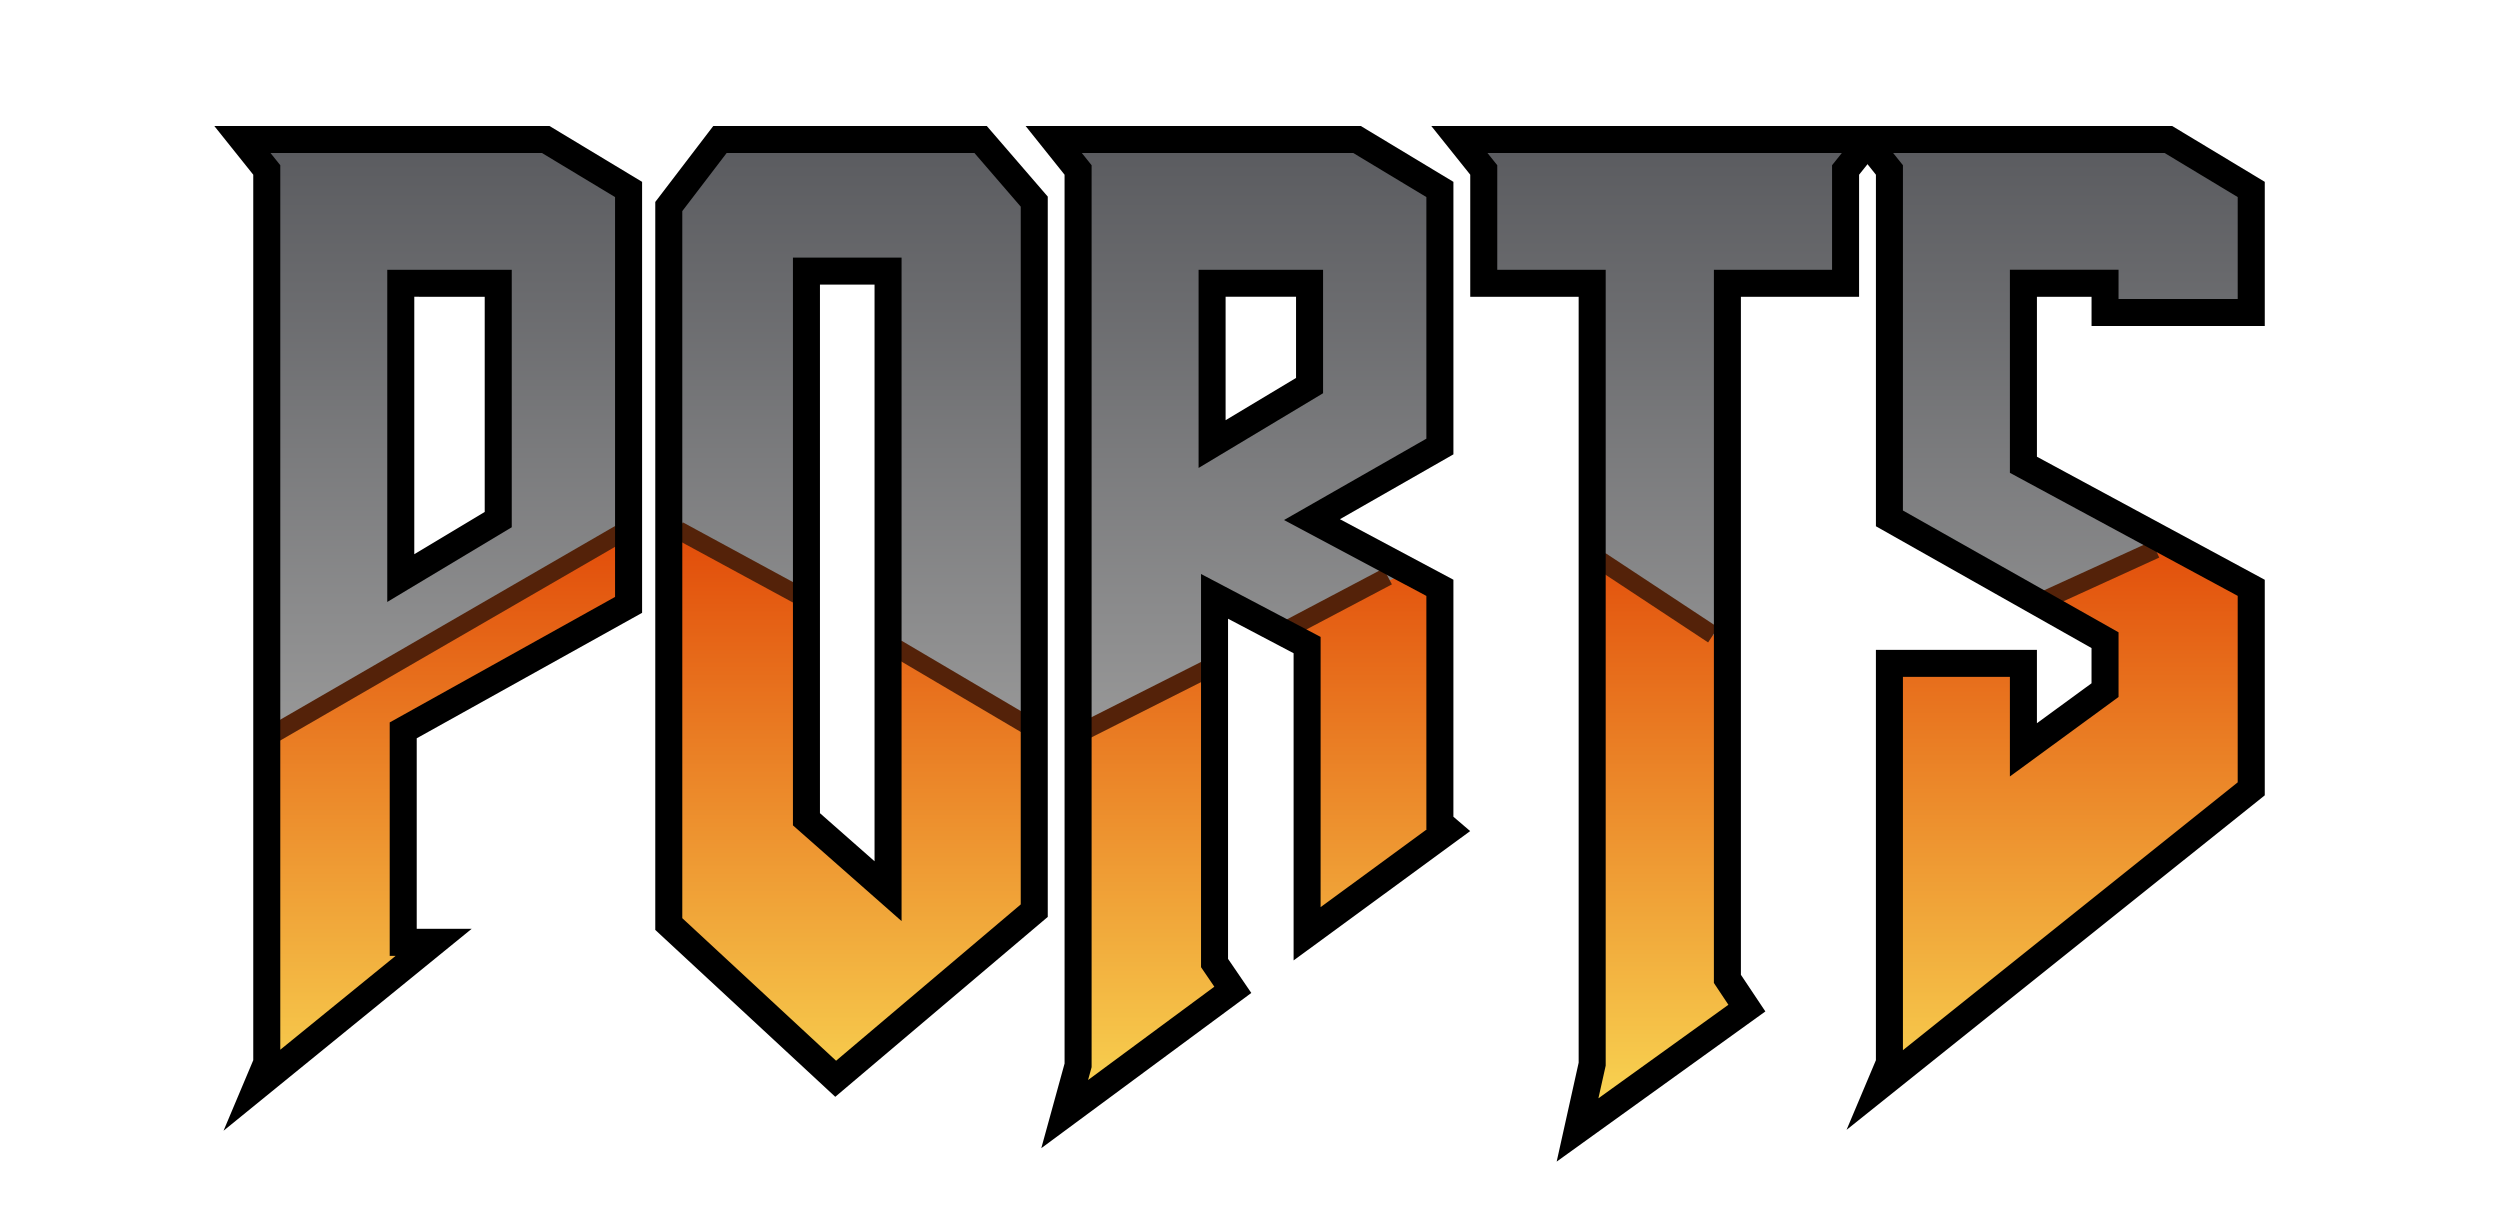
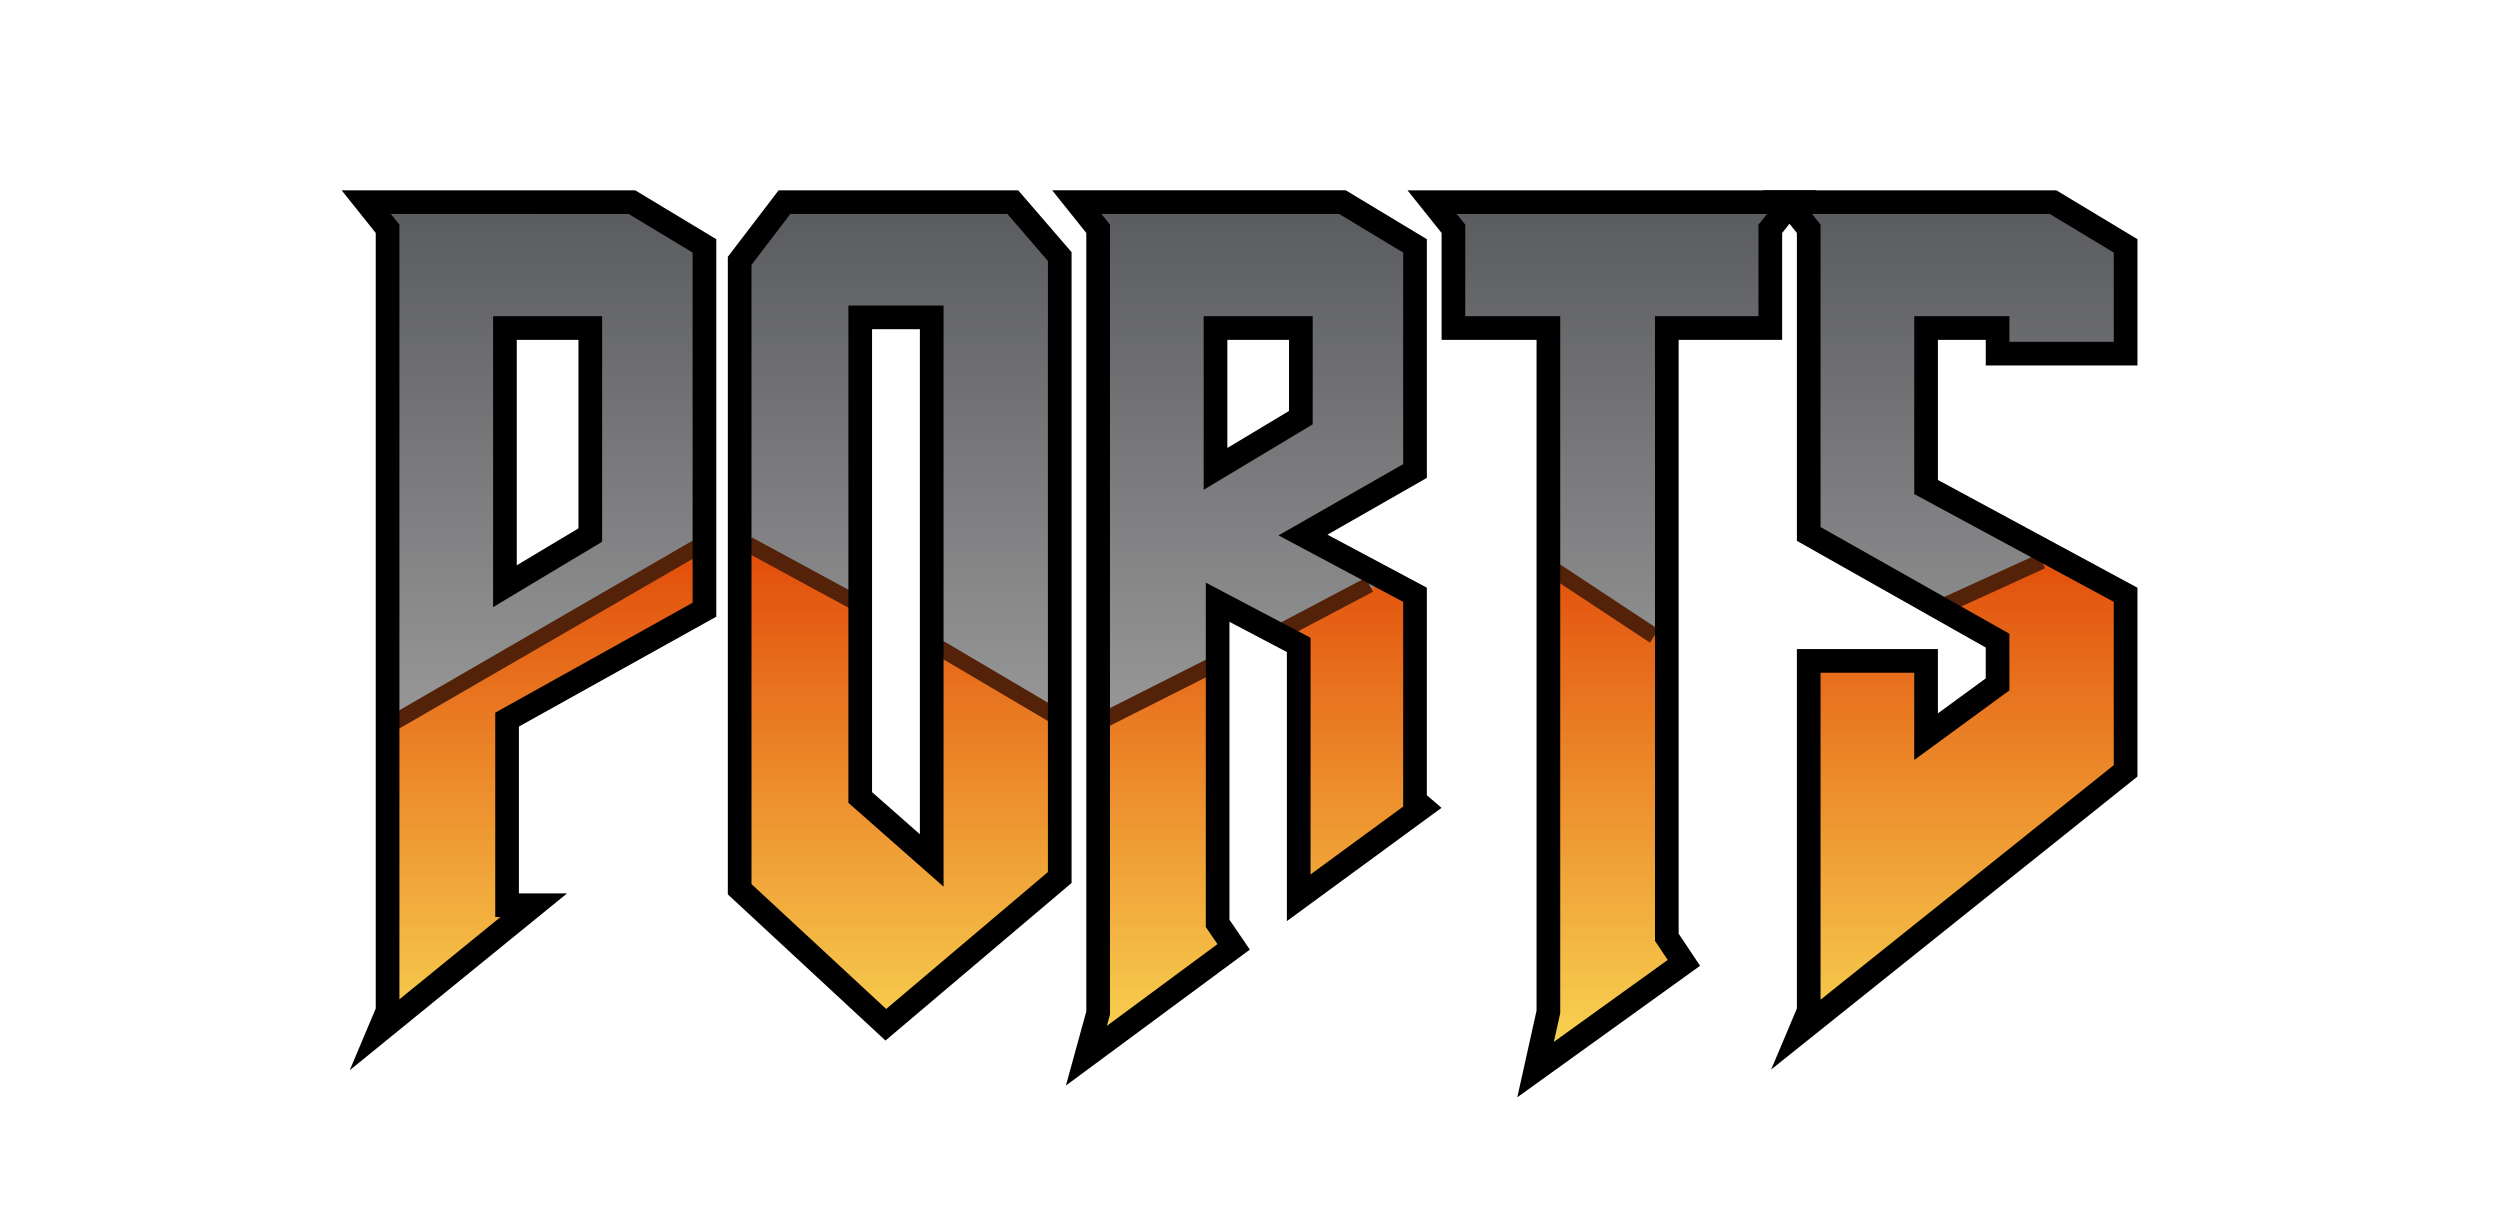
<svg xmlns="http://www.w3.org/2000/svg" version="1.1" id="Layer_1" x="0px" y="0px" width="300.295" height="146.395" viewBox="169.102 12.001 300.295 146.395" enable-background="new 169.102 12.001 246.295 124.395" xml:space="preserve">
  <defs id="defs99" />
-   <linearGradient id="SVGID_1_" gradientUnits="userSpaceOnUse" x1="-458.33" y1="157.156" x2="-458.33" y2="230.72" gradientTransform="matrix(1,0,0,-1,679.7451,260.9744)">
+   <linearGradient id="SVGID_1_" gradientUnits="userSpaceOnUse" x1="-458.33" y1="157.156" x2="-458.33" y2="230.72" gradientTransform="matrix(0.8758215,0,0,-0.8758215,634.8234,239.6603)">
    <stop offset="0" style="stop-color:#9B9B9B" id="stop2" />
    <stop offset="1" style="stop-color:#5B5C60" id="stop4" />
  </linearGradient>
-   <path d="m 199.978,143 1.17,-2.779 V 32.96 l -2.926,-3.659 h 36.438 l 9.95,6 v 49.898 l -27.071,15.071 v 25.462 h 3.659 z m 17.267,-61.02 11.707,-7.023 v -28.389 h -11.707 z" id="path7" style="fill:url(#SVGID_1_)" />
-   <linearGradient id="SVGID_2_" gradientUnits="userSpaceOnUse" x1="-408.358" y1="157.156" x2="-408.358" y2="230.72" gradientTransform="matrix(1,0,0,-1,679.7451,260.9744)">
+   <path d="m 214.633,136.335 1.025,-2.434 V 39.96 l -2.563,-3.205 h 31.913 l 8.714,5.255 v 43.702 l -23.709,13.2 v 22.3 h 3.205 z m 15.123,-53.443 10.253,-6.151 V 51.878 h -10.253 z" id="path7" style="fill:url(#SVGID_1_);stroke-width:0.876" />
+   <linearGradient id="SVGID_2_" gradientUnits="userSpaceOnUse" x1="-408.358" y1="157.156" x2="-408.358" y2="230.72" gradientTransform="matrix(0.8758215,0,0,-0.8758215,634.8234,239.6603)">
    <stop offset="0" style="stop-color:#9B9B9B" id="stop9" />
    <stop offset="1" style="stop-color:#5B5C60" id="stop11" />
  </linearGradient>
-   <path d="m 286.897,29.301 6.439,7.463 v 85.166 l -23.852,20.192 -20.047,-18.585 V 37.349 l 6.146,-8.048 z m -20.925,15.804 v 65.848 l 9.805,8.634 V 45.104 Z" id="path14" style="fill:url(#SVGID_2_)" />
-   <linearGradient id="SVGID_3_" gradientUnits="userSpaceOnUse" x1="-360.363" y1="157.156" x2="-360.363" y2="230.72" gradientTransform="matrix(1,0,0,-1,679.7451,260.9744)">
+   <path d="m 290.759,36.755 5.639,6.536 V 117.882 L 275.508,135.566 257.95,119.289 V 43.804 l 5.383,-7.049 z m -18.327,13.841 v 57.671 l 8.587,7.562 V 50.596 Z" id="path14" style="fill:url(#SVGID_2_);stroke-width:0.876" />
+   <linearGradient id="SVGID_3_" gradientUnits="userSpaceOnUse" x1="-360.363" y1="157.156" x2="-360.363" y2="230.72" gradientTransform="matrix(0.8758215,0,0,-0.8758215,634.8234,239.6603)">
    <stop offset="0" style="stop-color:#9B9B9B" id="stop16" />
    <stop offset="1" style="stop-color:#5B5C60" id="stop18" />
  </linearGradient>
-   <path d="M 298.602,140.513 V 32.96 l -2.926,-3.659 h 36.436 l 9.95,6 v 30.876 l -15.364,8.78 15.364,8.193 v 28.242 l 1.025,0.879 -16.975,12.437 V 90.028 l -11.12,-5.854 v 44.046 l 2.195,3.22 -20.196,14.926 z m 16.096,-74.629 11.706,-7.024 v -12.292 h -11.706 z" id="path21" style="fill:url(#SVGID_3_)" />
-   <linearGradient id="SVGID_4_" gradientUnits="userSpaceOnUse" x1="-310.685" y1="157.156" x2="-310.685" y2="230.72" gradientTransform="matrix(1,0,0,-1,679.7451,260.9744)">
+   <path d="M 301.01,134.157 V 39.96 l -2.563,-3.205 h 31.911 l 8.714,5.255 v 27.042 l -13.456,7.69 13.456,7.176 v 24.735 l 0.898,0.77 -14.867,10.893 V 89.941 l -9.739,-5.127 v 38.577 l 1.922,2.82 -17.688,13.073 z m 14.097,-65.362 10.252,-6.152 V 51.878 h -10.252 z" id="path21" style="fill:url(#SVGID_3_);stroke-width:0.876" />
+   <linearGradient id="SVGID_4_" gradientUnits="userSpaceOnUse" x1="-310.685" y1="157.156" x2="-310.685" y2="230.72" gradientTransform="matrix(0.8758215,0,0,-0.8758215,634.8234,239.6603)">
    <stop offset="0" style="stop-color:#9B9B9B" id="stop23" />
    <stop offset="1" style="stop-color:#5B5C60" id="stop25" />
  </linearGradient>
-   <path d="m 360.353,46.568 h -13.024 v -13.609 l -2.926,-3.659 h 49.313 l -2.926,3.659 v 13.609 h -14.196 v 83.553 l 2.342,3.513 -20.341,14.633 1.756,-7.902 V 46.568 Z" id="path28" style="fill:url(#SVGID_4_)" />
-   <linearGradient id="SVGID_5_" gradientUnits="userSpaceOnUse" x1="-263.422" y1="157.156" x2="-263.422" y2="230.72" gradientTransform="matrix(1,0,0,-1,679.7451,260.9744)">
+   <path d="m 355.093,51.878 h -11.407 V 39.959 l -2.563,-3.205 h 43.189 l -2.563,3.205 v 11.919 h -12.433 v 73.178 l 2.051,3.077 -17.815,12.816 1.538,-6.921 V 51.878 Z" id="path28" style="fill:url(#SVGID_4_);stroke-width:0.876" />
+   <linearGradient id="SVGID_5_" gradientUnits="userSpaceOnUse" x1="-263.422" y1="157.156" x2="-263.422" y2="230.72" gradientTransform="matrix(0.8758215,0,0,-0.8758215,634.8234,239.6603)">
    <stop offset="0" style="stop-color:#9B9B9B" id="stop30" />
    <stop offset="1" style="stop-color:#5B5C60" id="stop32" />
  </linearGradient>
-   <path d="m 429.565,29.301 9.951,6 v 14.78 h -17.56 v -3.512 h -9.805 v 21.803 l 27.364,14.778 v 24.146 l -44.632,35.704 1.172,-2.779 V 92.223 h 16.096 v 10.39 l 9.805,-7.17 v -6 l -25.899,-14.634 v -41.849 l -2.928,-3.659 z" id="path35" style="fill:url(#SVGID_5_)" />
-   <linearGradient id="SVGID_6_" gradientUnits="userSpaceOnUse" x1="-457.471" y1="112.858" x2="-457.471" y2="189.396" gradientTransform="matrix(1,0,0,-1,679.7451,260.9744)">
+   <path d="m 415.71,36.755 8.715,5.255 v 12.945 h -15.379 v -3.076 h -8.587 v 19.096 l 23.966,12.943 v 21.148 l -39.09,31.27 1.026,-2.434 V 91.864 h 14.097 v 9.1 l 8.587,-6.28 V 89.429 L 386.363,76.612 V 39.96 l -2.564,-3.205 z" id="path35" style="fill:url(#SVGID_5_);stroke-width:0.876" />
+   <linearGradient id="SVGID_6_" gradientUnits="userSpaceOnUse" x1="-457.471" y1="112.858" x2="-457.471" y2="189.396" gradientTransform="matrix(0.8758215,0,0,-0.8758215,634.8234,239.6603)">
    <stop offset="0" style="stop-color:#F9DA55" id="stop37" />
    <stop offset="1" style="stop-color:#E04305" id="stop39" />
  </linearGradient>
-   <path d="m 244.59,75.455 v 9.688 l -27.072,15.071 v 25.461 h 3.659 l -21.218,17.268 1.171,-2.779 v -39.828" id="path42" style="fill:url(#SVGID_6_)" />
-   <linearGradient id="SVGID_7_" gradientUnits="userSpaceOnUse" x1="-408.378" y1="112.859" x2="-408.378" y2="189.396" gradientTransform="matrix(1,0,0,-1,679.7451,260.9744)">
+   <path d="m 253.705,77.178 v 8.485 l -23.71,13.2 v 22.299 h 3.205 l -18.583,15.124 1.026,-2.434 V 98.969" id="path42" style="fill:url(#SVGID_6_);stroke-width:0.876" />
+   <linearGradient id="SVGID_7_" gradientUnits="userSpaceOnUse" x1="-408.378" y1="112.859" x2="-408.378" y2="189.396" gradientTransform="matrix(0.8758215,0,0,-0.8758215,634.8234,239.6603)">
    <stop offset="0" style="stop-color:#F9DA55" id="stop44" />
    <stop offset="1" style="stop-color:#E04305" id="stop46" />
  </linearGradient>
-   <path d="m 293.317,99.254 v 22.616 l -23.852,20.193 -20.047,-18.585 V 75.004 l 16.535,9.014 v 26.877 l 9.804,8.634 V 89.61 Z" id="path49" style="fill:url(#SVGID_7_)" />
-   <linearGradient id="SVGID_8_" gradientUnits="userSpaceOnUse" x1="-359.724" y1="112.858" x2="-359.724" y2="189.398" gradientTransform="matrix(1,0,0,-1,679.7451,260.9744)">
+   <path d="m 296.381,98.022 v 19.808 l -20.89,17.685 -17.558,-16.277 V 76.783 l 14.482,7.895 v 23.54 l 8.587,7.562 V 89.575 Z" id="path49" style="fill:url(#SVGID_7_);stroke-width:0.876" />
+   <linearGradient id="SVGID_8_" gradientUnits="userSpaceOnUse" x1="-359.724" y1="112.858" x2="-359.724" y2="189.398" gradientTransform="matrix(0.8758215,0,0,-0.8758215,634.8234,239.6603)">
    <stop offset="0" style="stop-color:#F9DA55" id="stop51" />
    <stop offset="1" style="stop-color:#E04305" id="stop53" />
  </linearGradient>
-   <path d="m 314.972,92.042 v 36.121 l 2.195,3.219 -20.193,14.927 1.609,-5.853 V 99.795 m 39.232,-18.957 4.229,2.256 v 28.241 l 1.025,0.878 -16.976,12.438 V 89.971 l -3.292,-1.732" id="path56" style="fill:url(#SVGID_8_)" />
-   <linearGradient id="SVGID_9_" gradientUnits="userSpaceOnUse" x1="-310.997" y1="112.859" x2="-310.997" y2="189.396" gradientTransform="matrix(1,0,0,-1,679.7451,260.9744)">
+   <path d="m 315.347,91.705 v 31.636 l 1.922,2.819 -17.685,13.073 1.409,-5.126 V 98.496 m 34.36,-16.603 3.704,1.976 V 108.603 l 0.898,0.769 -14.868,10.893 V 89.891 l -2.883,-1.517" id="path56" style="fill:url(#SVGID_8_);stroke-width:0.876" />
+   <linearGradient id="SVGID_9_" gradientUnits="userSpaceOnUse" x1="-310.997" y1="112.859" x2="-310.997" y2="189.396" gradientTransform="matrix(0.8758215,0,0,-0.8758215,634.8234,239.6603)">
    <stop offset="0" style="stop-color:#F9DA55" id="stop58" />
    <stop offset="1" style="stop-color:#E04305" id="stop60" />
  </linearGradient>
-   <path d="m 376.578,89.338 v 40.727 l 2.341,3.512 -20.34,14.633 1.756,-7.902 V 79.152" id="path63" style="fill:url(#SVGID_9_)" />
-   <linearGradient id="SVGID_10_" gradientUnits="userSpaceOnUse" x1="-262.562" y1="112.858" x2="-262.562" y2="189.397" gradientTransform="matrix(1,0,0,-1,679.7451,260.9744)">
+   <path d="m 369.303,89.337 v 35.67 l 2.05,3.076 -17.814,12.816 1.538,-6.921 V 80.416" id="path63" style="fill:url(#SVGID_9_);stroke-width:0.876" />
+   <linearGradient id="SVGID_10_" gradientUnits="userSpaceOnUse" x1="-262.562" y1="112.858" x2="-262.562" y2="189.397" gradientTransform="matrix(0.8758215,0,0,-0.8758215,634.8234,239.6603)">
    <stop offset="0" style="stop-color:#F9DA55" id="stop65" />
    <stop offset="1" style="stop-color:#E04305" id="stop67" />
  </linearGradient>
-   <path d="m 429.639,77.768 9.859,5.326 v 24.145 l -44.632,35.704 1.171,-2.779 V 92.166 h 16.096 v 10.391 l 9.805,-7.171 v -5.999 l -8.329,-4.708" id="path70" style="fill:url(#SVGID_10_)" />
-   <polygon points="176.986,85.834 175.901,83.96 217.281,60.023 218.364,61.898 " id="polygon72" style="fill:#542209" transform="translate(25.74512,15.13454)" />
-   <polygon points="239.693,69.834 224.338,61.506 225.372,59.604 240.721,67.934 " id="polygon74" style="fill:#542209" transform="translate(25.74512,15.13454)" />
-   <polygon points="266.36,85.018 250.54,75.686 251.64,73.821 267.461,83.153 " id="polygon76" style="fill:#542209" transform="translate(25.74512,15.13454)" />
-   <polygon points="273.89,85.727 272.914,83.797 288.465,75.953 289.441,77.885 " id="polygon78" style="fill:#542209" transform="translate(25.74512,15.13454)" />
-   <polygon points="298.246,73.549 297.238,71.634 309.542,65.143 310.551,67.059 " id="polygon80" style="fill:#542209" transform="translate(25.74512,15.13454)" />
-   <polygon points="348.532,74.035 335.008,65.109 336.201,63.305 349.724,72.229 " id="polygon82" style="fill:#542209" transform="translate(25.74512,15.13454)" />
-   <polygon points="388.793,70.195 387.895,68.225 401.821,61.869 402.721,63.839 " id="polygon84" style="fill:#542209" transform="translate(25.74512,15.13454)" />
-   <path d="M 199.523,139.352 V 32.987 l -4.677,-5.849 h 40.263 l 11.12,6.705 v 51.77 l -27.071,15.07 v 22.886 h 6.599 l -24.756,20.146 -5.048,4.107 z m 1.949,3.735 -1.496,-0.629 z m 1.298,-111.24 V 138.091 l 13.857,-11.277 h -0.714 V 98.776 l 27.068,-15.072 v -48.03 l -8.775,-5.291 -32.612,-0.002 z m 12.85,12.558 h 14.953 v 30.929 l -12.496,7.495 -0.835,-1.391 0.835,1.391 -2.458,1.479 v -39.903 z m 3.245,34.167 8.46,-5.075 v -25.847 l -8.46,-0.002 z" id="path86" />
-   <path d="M 247.812,123.702 V 36.259 l 6.965,-9.121 h 32.118 v 1.622 -1.622 h 0.741 l 7.321,8.48 v 86.52 l -25.525,21.61 z m 3.245,-86.344 v 84.932 l 18.474,17.124 22.18,-18.776 V 36.824 l -5.56,-6.442 h -29.767 z m 13.291,73.786 v -66.58 -1.623 h 13.049 v 79.7 z m 3.245,-1.465 6.558,5.775 V 46.187 h -6.558 z m -1.622,-63.492 v -1.623 z" id="path88" />
-   <path d="m 296.977,139.747 -0.002,-106.76 -4.678,-5.85 h 40.263 l 11.123,6.707 v 32.734 l -13.632,7.788 13.632,7.271 -0.002,28.469 2.014,1.724 -21.208,15.534 V 90.466 l -7.875,-4.145 v 40.857 l 2.794,4.095 -25.226,18.644 z m 3.246,0.443 -0.425,1.541 15.167,-11.209 -1.598,-2.346 V 80.947 l 14.365,7.56 -0.002,32.458 12.744,-9.337 -0.039,-0.031 V 83.583 l -17.098,-9.118 17.098,-9.771 v -29.019 l -8.779,-5.293 h -32.606 l 1.174,1.466 V 139.97 Z m 12.851,-95.785 h 14.952 v 14.83 l -12.494,7.499 -0.836,-1.392 0.836,1.392 -2.458,1.475 z m 3.245,18.071 8.461,-5.078 v -9.75 h -8.461 z" id="path90" />
-   <path d="M 358.727,139.647 V 47.649 h -13.022 v -14.662 l -4.677,-5.849 h 56.064 l -4.681,5.851 v 14.66 h -14.195 v 81.442 l 2.938,4.403 -25.068,18.037 z m 3.248,-95.242 v 95.597 l -0.874,3.924 15.613,-11.234 -1.743,-2.619 V 44.405 h 14.194 v -12.557 l 1.173,-1.465 h -42.562 l 1.174,1.465 v 12.557 h 11.4 v 1.623 -1.623 z" id="path92" />
-   <path d="M 394.432,139.351 V 90.058 h 19.341 v 8.813 l 6.559,-4.794 v -4.232 l -25.898,-14.63 v -42.227 l -4.678,-5.851 h 39.81 v 1.623 -1.623 h 0.453 l 11.123,6.706 v 17.319 h -20.807 v -3.512 h -6.561 v 19.212 l 27.367,14.781 v 25.892 l -50.234,40.179 z m 3.246,-1.206 40.212,-32.17 V 83.576 l -27.363,-14.779 v -24.393 h 13.051 l -0.002,3.511 h 14.315 v -12.241 l -8.775,-5.291 -32.613,-0.002 1.176,1.468 -0.003,41.471 25.902,14.633 v 7.769 l -13.051,9.546 V 93.304 h -12.849 z" id="path94" />
+   <path d="m 415.775,79.204 8.635,4.665 v 21.147 l -39.09,31.27 1.026,-2.434 V 91.814 h 14.097 v 9.101 l 8.587,-6.281 v -5.254 l -7.295,-4.123" id="path70" style="fill:url(#SVGID_10_);stroke-width:0.876" />
+   <polygon points="175.901,83.96 217.281,60.023 218.364,61.898 176.986,85.834 " id="polygon72" style="fill:#542209" transform="matrix(0.8758215,0,0,0.8758215,62.03616,24.34846)" />
+   <polygon points="224.338,61.506 225.372,59.604 240.721,67.934 239.693,69.834 " id="polygon74" style="fill:#542209" transform="matrix(0.8758215,0,0,0.8758215,62.03616,24.34846)" />
+   <polygon points="250.54,75.686 251.64,73.821 267.461,83.153 266.36,85.018 " id="polygon76" style="fill:#542209" transform="matrix(0.8758215,0,0,0.8758215,62.03616,24.34846)" />
+   <polygon points="272.914,83.797 288.465,75.953 289.441,77.885 273.89,85.727 " id="polygon78" style="fill:#542209" transform="matrix(0.8758215,0,0,0.8758215,62.03616,24.34846)" />
+   <polygon points="297.238,71.634 309.542,65.143 310.551,67.059 298.246,73.549 " id="polygon80" style="fill:#542209" transform="matrix(0.8758215,0,0,0.8758215,62.03616,24.34846)" />
+   <polygon points="335.008,65.109 336.201,63.305 349.724,72.229 348.532,74.035 " id="polygon82" style="fill:#542209" transform="matrix(0.8758215,0,0,0.8758215,62.03616,24.34846)" />
+   <polygon points="387.895,68.225 401.821,61.869 402.721,63.839 388.793,70.195 " id="polygon84" style="fill:#542209" transform="matrix(0.8758215,0,0,0.8758215,62.03616,24.34846)" />
+   <path d="M 214.235,133.14 V 39.984 l -4.096,-5.123 h 35.263 l 9.739,5.872 v 45.341 l -23.709,13.199 v 20.044 h 5.78 l -21.682,17.644 -4.421,3.597 z m 1.707,3.271 -1.31,-0.551 z m 1.137,-97.426 v 93.051 l 12.136,-9.877 h -0.625 V 97.603 l 23.707,-13.2 V 42.337 l -7.685,-4.634 -28.562,-0.002 z m 11.254,10.999 h 13.096 v 27.088 l -10.944,6.564 -0.731,-1.218 0.731,1.218 -2.153,1.295 V 49.984 Z m 2.842,29.924 7.409,-4.445 V 52.826 l -7.409,-0.002 z" id="path86" style="stroke-width:0.876" />
+   <path d="M 256.527,119.434 V 42.849 l 6.1,-7.988 h 28.13 v 1.421 -1.421 h 0.649 l 6.412,7.427 v 75.776 l -22.355,18.927 z m 2.842,-75.622 v 74.385 l 16.18,14.998 19.426,-16.444 V 43.344 l -4.87,-5.642 H 264.035 Z M 271.01,108.435 V 50.123 48.702 h 11.429 v 69.803 z m 2.842,-1.283 5.744,5.058 V 51.544 h -5.744 z m -1.421,-55.608 v -1.421 z" id="path88" style="stroke-width:0.876" />
+   <path d="m 299.587,133.486 -0.002,-93.503 -4.097,-5.124 h 35.263 l 9.742,5.874 v 28.669 l -11.939,6.821 11.939,6.368 -0.002,24.934 1.764,1.51 -18.574,13.605 V 90.325 l -6.897,-3.63 v 35.784 l 2.447,3.586 -22.093,16.329 z m 2.843,0.388 -0.372,1.35 13.284,-9.817 -1.4,-2.055 V 81.988 l 12.581,6.621 -0.002,28.428 11.161,-8.178 -0.034,-0.027 V 84.297 l -14.975,-7.986 14.975,-8.558 V 42.338 l -7.689,-4.636 h -28.557 l 1.028,1.284 v 94.696 z m 11.255,-83.891 h 13.095 v 12.988 l -10.943,6.568 -0.732,-1.219 0.732,1.219 -2.153,1.292 z m 2.842,15.827 7.41,-4.447 v -8.539 h -7.41 z" id="path90" style="stroke-width:0.876" />
+   <path d="M 353.669,133.399 V 52.825 H 342.264 V 39.984 l -4.096,-5.123 h 49.102 l -4.1,5.124 v 12.84 h -12.432 v 71.329 l 2.573,3.856 -21.955,15.797 z m 2.845,-83.415 v 83.726 l -0.765,3.437 13.674,-9.839 -1.527,-2.294 V 49.984 h 12.431 v -10.998 l 1.027,-1.283 h -37.277 l 1.028,1.283 v 10.998 h 9.984 v 1.421 -1.421 z" id="path92" style="stroke-width:0.876" />
+   <path d="M 384.94,133.14 V 89.968 h 16.939 v 7.719 l 5.745,-4.199 V 89.781 L 384.942,76.968 V 39.985 l -4.097,-5.124 h 34.866 v 1.421 -1.421 h 0.397 l 9.742,5.873 V 55.902 H 407.627 V 52.826 H 401.88 V 69.652 L 425.849,82.598 v 22.677 l -43.996,35.19 z m 2.843,-1.056 35.219,-28.175 V 84.291 L 399.037,71.347 V 49.983 h 11.43 l -0.002,3.075 h 12.537 V 42.337 l -7.685,-4.634 -28.563,-0.002 1.03,1.286 -0.003,36.321 22.686,12.816 v 6.804 l -11.43,8.361 V 92.811 h -11.253 z" id="path94" style="stroke-width:0.876" />
</svg>
